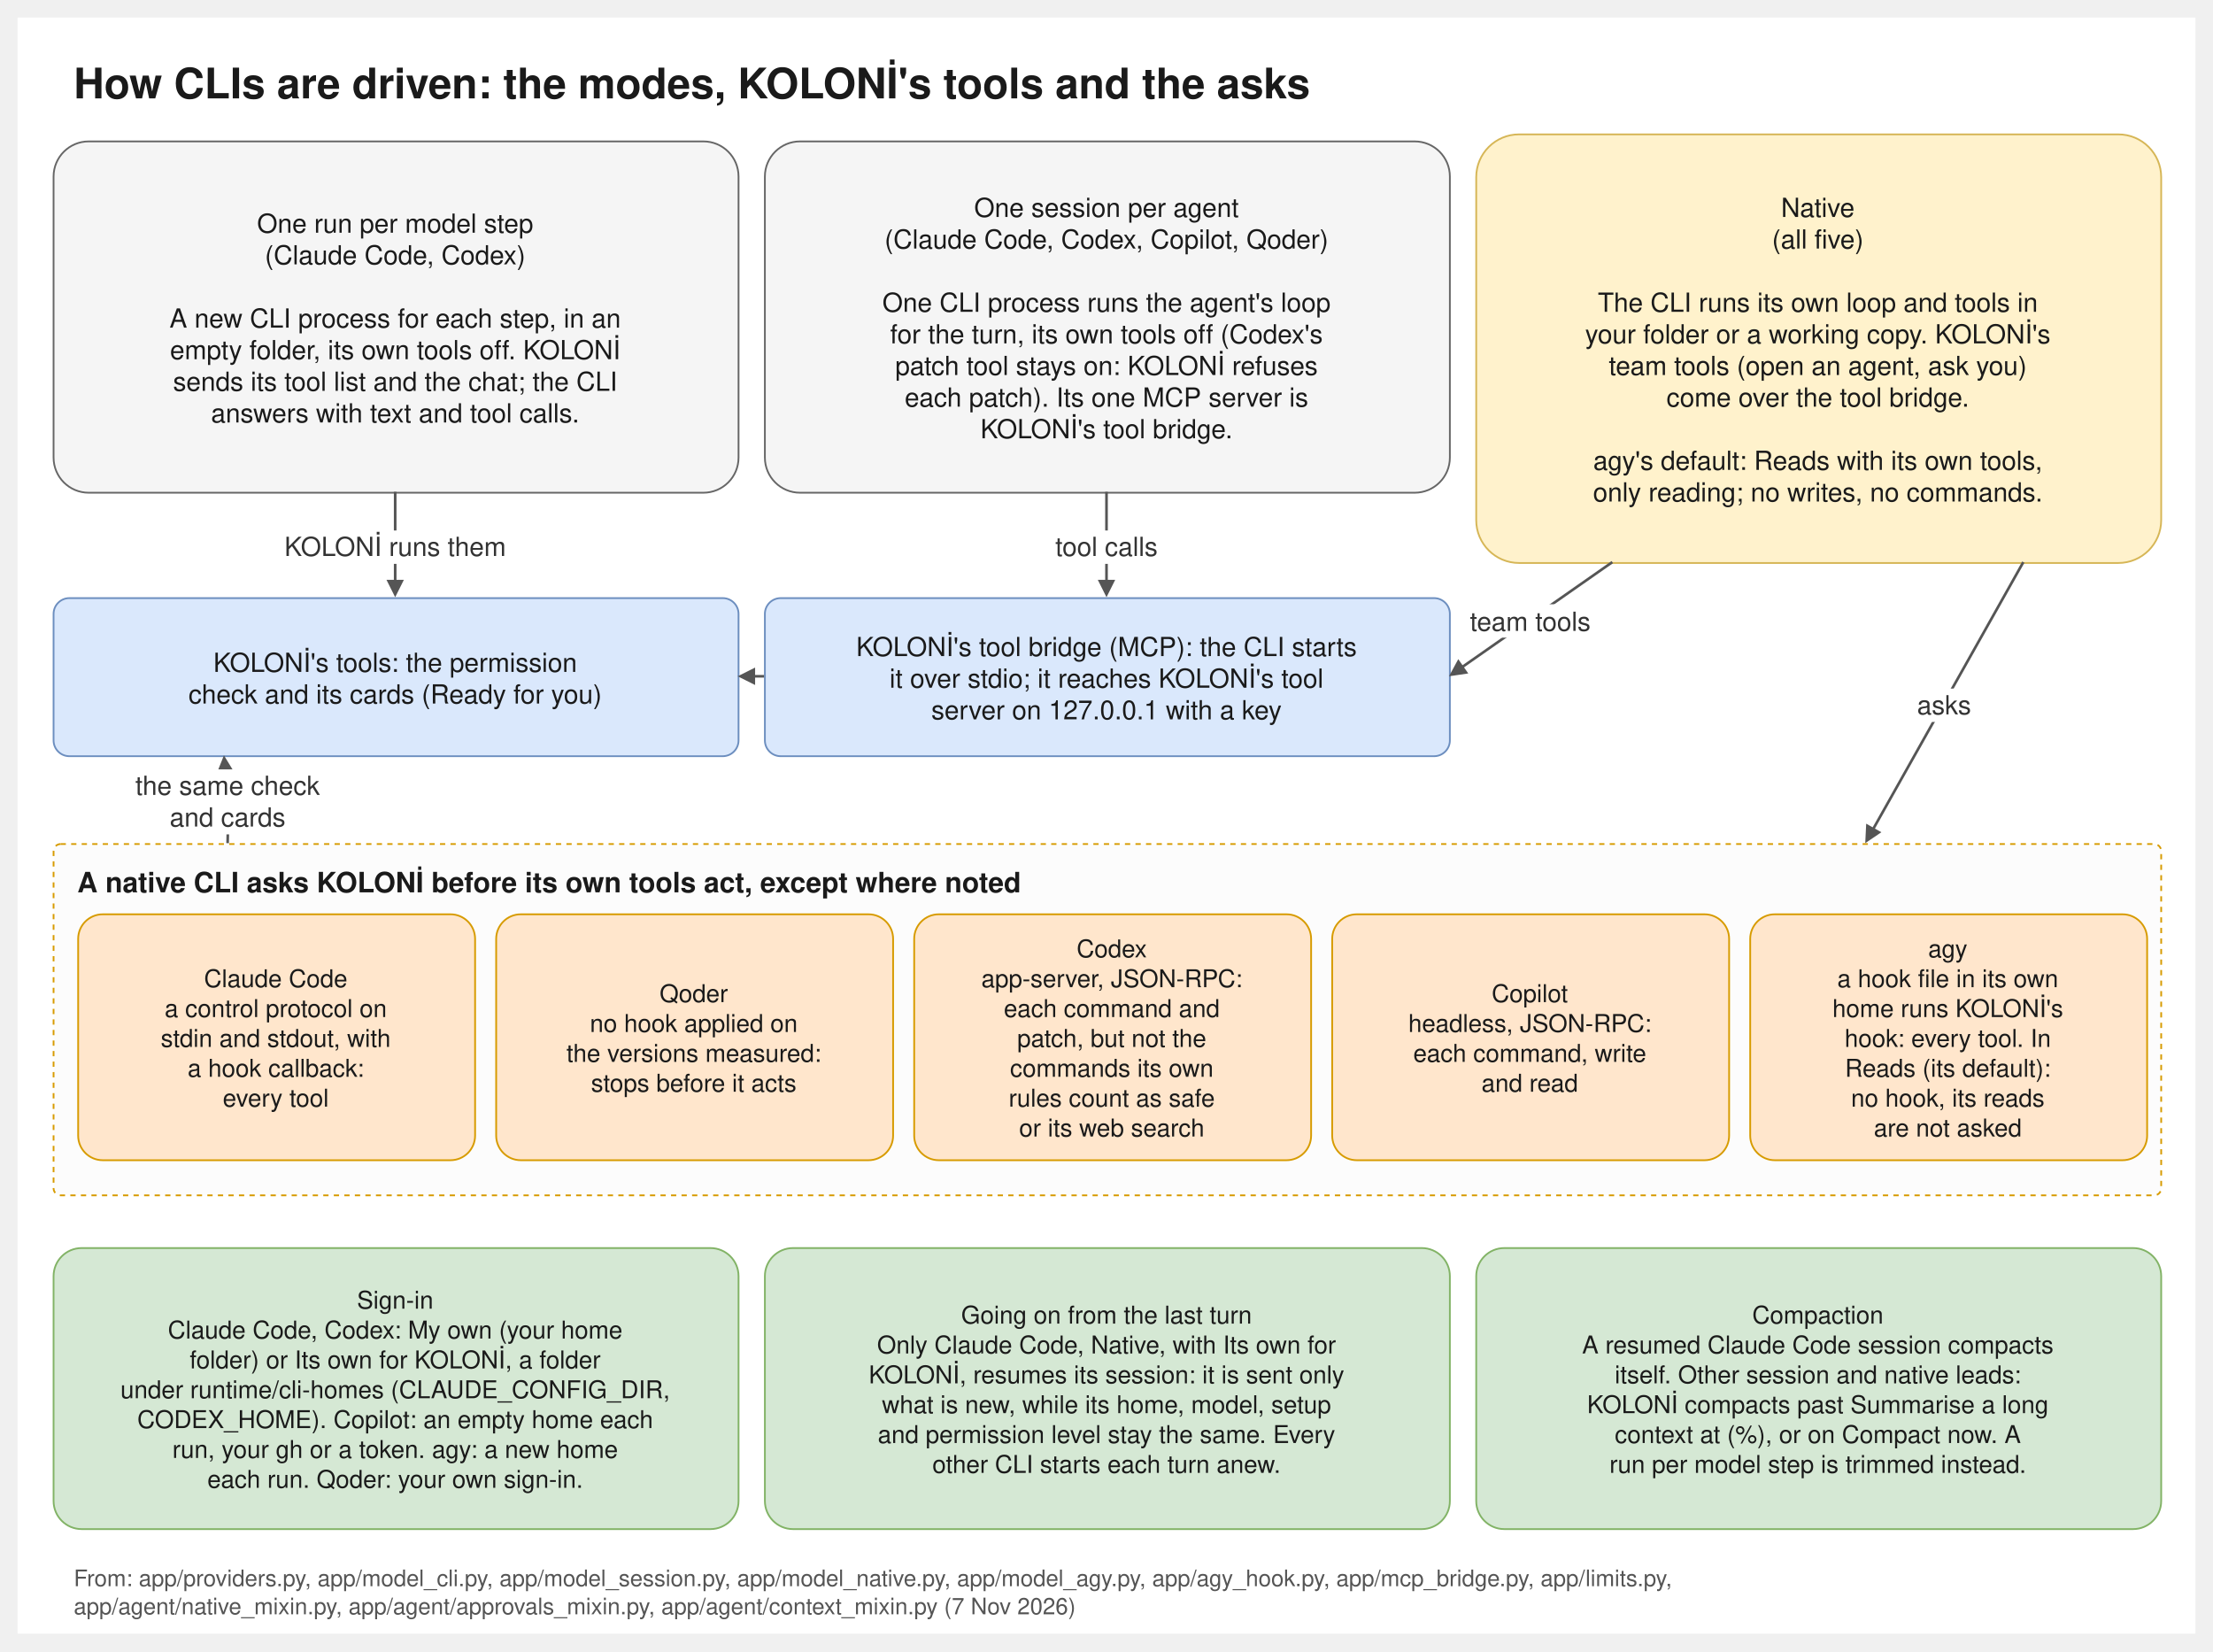
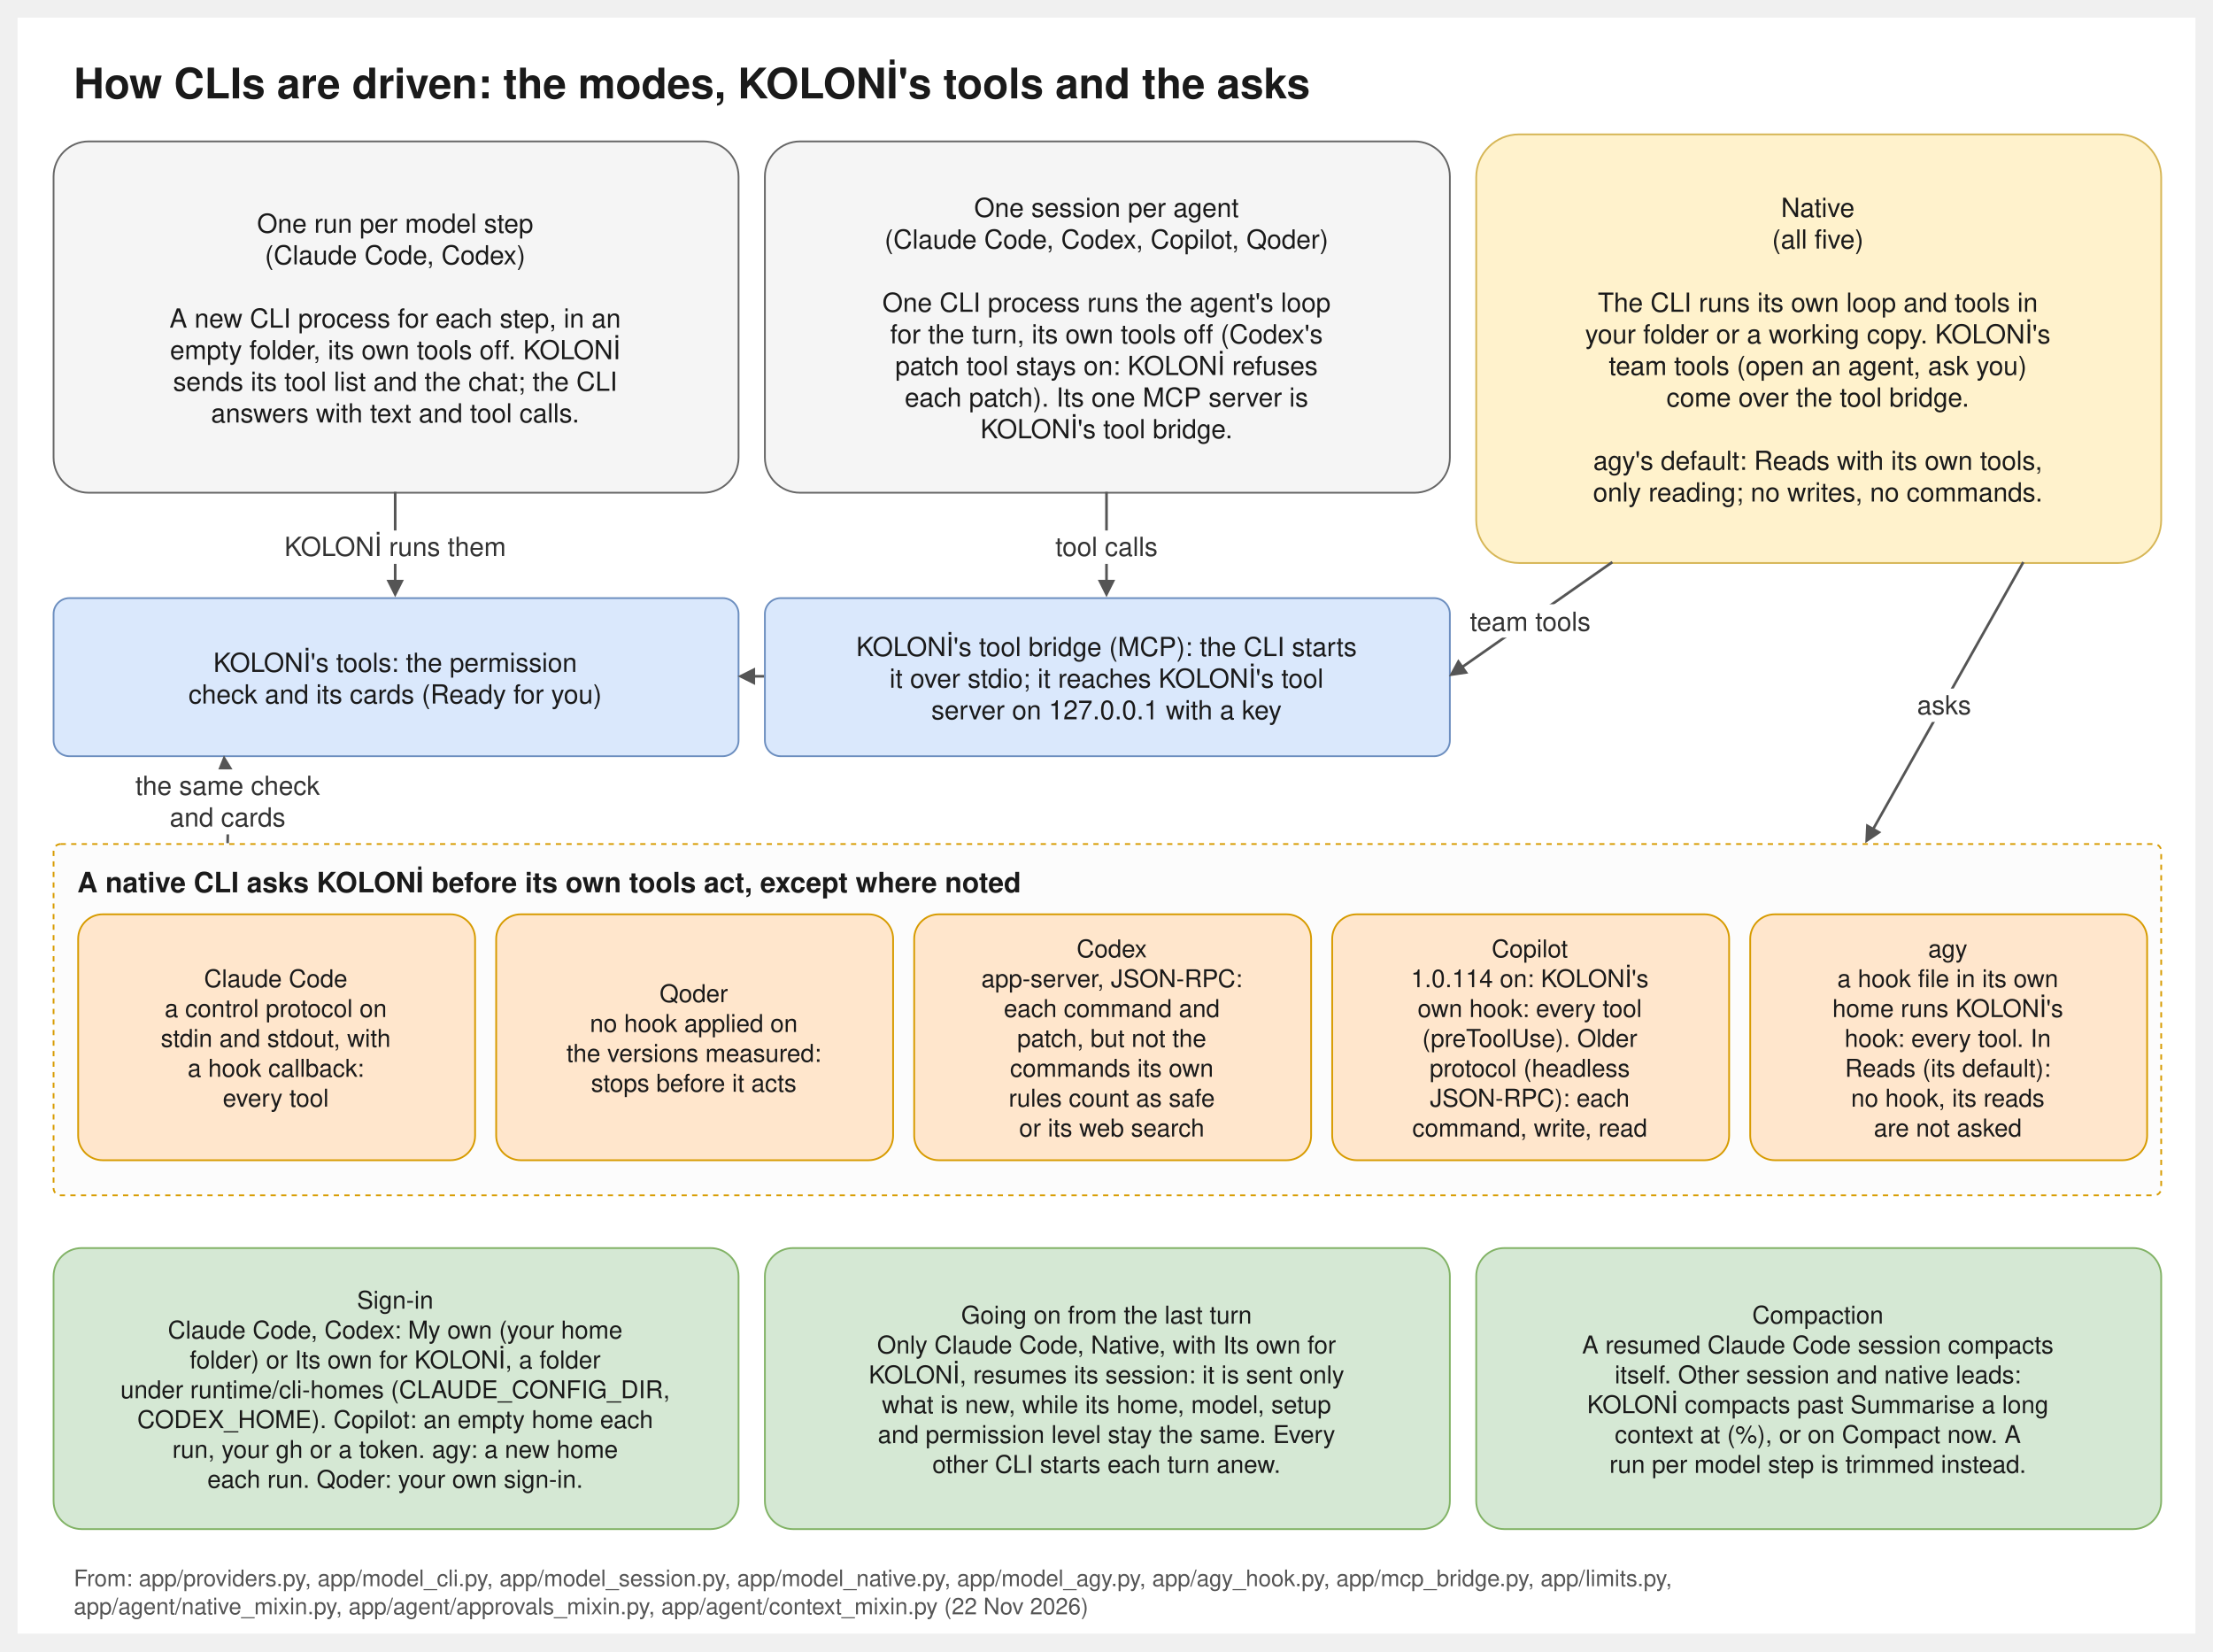
<svg xmlns="http://www.w3.org/2000/svg" style="background: transparent; background-color: transparent;" version="1.1" width="1260px" height="940px" viewBox="0 0 1260 940">
  <defs />
  <g>
    <g data-cell-id="0">
      <g data-cell-id="1">
        <g data-cell-id="backdrop">
          <g>
            <rect x="10" y="10" width="1240" height="920" fill="#ffffff" stroke="none" pointer-events="all" style="fill: light-dark(rgb(255, 255, 255), rgb(18, 18, 18));" />
          </g>
        </g>
        <g data-cell-id="title">
          <g>
            <rect x="40" y="26" width="1180" height="36" fill="none" stroke="none" pointer-events="all" />
          </g>
          <g>
            <g fill="#1a1a1a" font-family="Helvetica" font-weight="bold" text-anchor="start" font-size="24px" style="fill: light-dark(rgb(26, 26, 26), rgb(215, 215, 215));">
              <text x="42" y="56">How CLIs are driven: the modes, KOLONİ's tools and the asks</text>
            </g>
          </g>
        </g>
        <g data-cell-id="step">
          <g transform="translate(0.5,0.5)">
            <rect x="30" y="80" width="390" height="200" rx="20" ry="20" fill="#f5f5f5" stroke="#666666" pointer-events="all" style="fill: light-dark(rgb(245, 245, 245), rgb(26, 26, 26)); stroke: light-dark(rgb(102, 102, 102), rgb(149, 149, 149));" />
          </g>
          <g>
            <g fill="#1a1a1a" font-family="Helvetica" text-anchor="middle" font-size="15px" style="fill: light-dark(rgb(26, 26, 26), rgb(215, 215, 215));">
              <text x="225" y="132.5">One run per model step</text>
              <text x="225" y="150.5">(Claude Code, Codex)</text>
              <text x="225" y="186.5">A new CLI process for each step, in an</text>
              <text x="225" y="204.5">empty folder, its own tools off. KOLONİ</text>
              <text x="225" y="222.5">sends its tool list and the chat; the CLI</text>
              <text x="225" y="240.5">answers with text and tool calls.</text>
            </g>
          </g>
        </g>
        <g data-cell-id="session">
          <g transform="translate(0.5,0.5)">
            <rect x="435" y="80" width="390" height="200" rx="20" ry="20" fill="#f5f5f5" stroke="#666666" pointer-events="all" style="fill: light-dark(rgb(245, 245, 245), rgb(26, 26, 26)); stroke: light-dark(rgb(102, 102, 102), rgb(149, 149, 149));" />
          </g>
          <g>
            <g fill="#1a1a1a" font-family="Helvetica" text-anchor="middle" font-size="15px" style="fill: light-dark(rgb(26, 26, 26), rgb(215, 215, 215));">
              <text x="630" y="123.5">One session per agent</text>
              <text x="630" y="141.5">(Claude Code, Codex, Copilot, Qoder)</text>
              <text x="630" y="177.5">One CLI process runs the agent's loop</text>
              <text x="630" y="195.5">for the turn, its own tools off (Codex's</text>
              <text x="630" y="213.5">patch tool stays on: KOLONİ refuses</text>
              <text x="630" y="231.5">each patch). Its one MCP server is</text>
              <text x="630" y="249.5">KOLONİ's tool bridge.</text>
            </g>
          </g>
        </g>
        <g data-cell-id="native">
          <g transform="translate(0.5,0.5)">
            <rect x="840" y="76" width="390" height="244" rx="24.4" ry="24.4" fill="#fff2cc" stroke="#d6b656" pointer-events="all" style="fill: light-dark(rgb(255, 242, 204), rgb(40, 29, 0)); stroke: light-dark(rgb(214, 182, 86), rgb(109, 81, 0));" />
          </g>
          <g>
            <g fill="#1a1a1a" font-family="Helvetica" text-anchor="middle" font-size="15px" style="fill: light-dark(rgb(26, 26, 26), rgb(215, 215, 215));">
              <text x="1035" y="123.5">Native</text>
              <text x="1035" y="141.5">(all five)</text>
              <text x="1035" y="177.5">The CLI runs its own loop and tools in</text>
              <text x="1035" y="195.5">your folder or a working copy. KOLONİ's</text>
              <text x="1035" y="213.5">team tools (open an agent, ask you)</text>
              <text x="1035" y="231.5">come over the tool bridge.</text>
              <text x="1035" y="267.5">agy's default: Reads with its own tools,</text>
              <text x="1035" y="285.5">only reading; no writes, no commands.</text>
            </g>
          </g>
        </g>
        <g data-cell-id="tools">
          <g transform="translate(0.5,0.5)">
            <rect x="30" y="340" width="390" height="90" rx="9" ry="9" fill="#dae8fc" stroke="#6c8ebf" pointer-events="all" style="fill: light-dark(rgb(218, 232, 252), rgb(29, 41, 59)); stroke: light-dark(rgb(108, 142, 191), rgb(92, 121, 163));" />
          </g>
          <g>
            <g fill="#1a1a1a" font-family="Helvetica" text-anchor="middle" font-size="15px" style="fill: light-dark(rgb(26, 26, 26), rgb(215, 215, 215));">
              <text x="225" y="382.5">KOLONİ's tools: the permission</text>
              <text x="225" y="400.5">check and its cards (Ready for you)</text>
            </g>
          </g>
        </g>
        <g data-cell-id="bridge">
          <g transform="translate(0.5,0.5)">
            <rect x="435" y="340" width="390" height="90" rx="9" ry="9" fill="#dae8fc" stroke="#6c8ebf" pointer-events="all" style="fill: light-dark(rgb(218, 232, 252), rgb(29, 41, 59)); stroke: light-dark(rgb(108, 142, 191), rgb(92, 121, 163));" />
          </g>
          <g>
            <g fill="#1a1a1a" font-family="Helvetica" text-anchor="middle" font-size="15px" style="fill: light-dark(rgb(26, 26, 26), rgb(215, 215, 215));">
              <text x="630" y="373.5">KOLONİ's tool bridge (MCP): the CLI starts</text>
              <text x="630" y="391.5">it over stdio; it reaches KOLONİ's tool</text>
              <text x="630" y="409.5">server on 127.0.0.1 with a key</text>
            </g>
          </g>
        </g>
        <g data-cell-id="e7">
          <g>
            <path d="M 225 280 L 225 330.82" fill="none" stroke="#555555" stroke-width="1.5" stroke-miterlimit="10" pointer-events="stroke" style="stroke: light-dark(rgb(85, 85, 85), rgb(164, 164, 164));" />
            <path d="M 225 338.32 L 221.25 330.82 L 228.75 330.82 Z" fill="#555555" stroke="#555555" stroke-width="1.5" stroke-miterlimit="10" pointer-events="all" style="fill: light-dark(rgb(85, 85, 85), rgb(164, 164, 164)); stroke: light-dark(rgb(85, 85, 85), rgb(164, 164, 164));" />
          </g>
          <g>
            <g fill="#333333" font-family="Helvetica" text-anchor="middle" font-size="15px" style="fill: light-dark(rgb(51, 51, 51), rgb(193, 193, 193));">
              <rect fill="#ffffff" stroke="none" x="161" y="302" width="130" height="19" stroke-width="0" style="fill: light-dark(rgb(255, 255, 255), rgb(18, 18, 18));" />
              <text x="225" y="316.5">KOLONİ runs them</text>
            </g>
          </g>
        </g>
        <g data-cell-id="e8">
          <g>
            <path d="M 630 280 L 630 330.82" fill="none" stroke="#555555" stroke-width="1.5" stroke-miterlimit="10" pointer-events="stroke" style="stroke: light-dark(rgb(85, 85, 85), rgb(164, 164, 164));" />
            <path d="M 630 338.32 L 626.25 330.82 L 633.75 330.82 Z" fill="#555555" stroke="#555555" stroke-width="1.5" stroke-miterlimit="10" pointer-events="all" style="fill: light-dark(rgb(85, 85, 85), rgb(164, 164, 164)); stroke: light-dark(rgb(85, 85, 85), rgb(164, 164, 164));" />
          </g>
          <g>
            <g fill="#333333" font-family="Helvetica" text-anchor="middle" font-size="15px" style="fill: light-dark(rgb(51, 51, 51), rgb(193, 193, 193));">
              <rect fill="#ffffff" stroke="none" x="601" y="302" width="60" height="19" stroke-width="0" style="fill: light-dark(rgb(255, 255, 255), rgb(18, 18, 18));" />
              <text x="630" y="316.5">tool calls</text>
            </g>
          </g>
        </g>
        <g data-cell-id="e9">
          <g>
            <path d="M 918 320 L 832.52 379.74" fill="none" stroke="#555555" stroke-width="1.5" stroke-miterlimit="10" pointer-events="stroke" style="stroke: light-dark(rgb(85, 85, 85), rgb(164, 164, 164));" />
            <path d="M 826.37 384.04 L 830.37 376.67 L 834.67 382.82 Z" fill="#555555" stroke="#555555" stroke-width="1.5" stroke-miterlimit="10" pointer-events="all" style="fill: light-dark(rgb(85, 85, 85), rgb(164, 164, 164)); stroke: light-dark(rgb(85, 85, 85), rgb(164, 164, 164));" />
          </g>
          <g>
            <g fill="#333333" font-family="Helvetica" text-anchor="middle" font-size="15px" style="fill: light-dark(rgb(51, 51, 51), rgb(193, 193, 193));">
              <rect fill="#ffffff" stroke="none" x="836" y="344" width="71" height="19" stroke-width="0" style="fill: light-dark(rgb(255, 255, 255), rgb(18, 18, 18));" />
              <text x="871.28" y="359.15">team tools</text>
            </g>
          </g>
        </g>
        <g data-cell-id="e10">
          <g>
            <path d="M 435 385 L 429.18 385" fill="none" stroke="#555555" stroke-width="1.5" stroke-miterlimit="10" pointer-events="stroke" style="stroke: light-dark(rgb(85, 85, 85), rgb(164, 164, 164));" />
            <path d="M 421.68 385 L 429.18 381.25 L 429.18 388.75 Z" fill="#555555" stroke="#555555" stroke-width="1.5" stroke-miterlimit="10" pointer-events="all" style="fill: light-dark(rgb(85, 85, 85), rgb(164, 164, 164)); stroke: light-dark(rgb(85, 85, 85), rgb(164, 164, 164));" />
          </g>
        </g>
        <g data-cell-id="asks">
          <g transform="translate(0.5,0.5)">
            <rect x="30" y="480" width="1200" height="200" rx="4" ry="4" fill="#fcfcfc" stroke="#d79b00" stroke-dasharray="3 3" pointer-events="all" style="fill: light-dark(rgb(252, 252, 252), rgb(20, 20, 20)); stroke: light-dark(rgb(215, 155, 0), rgb(153, 101, 0));" />
          </g>
          <g>
            <g fill="#1a1a1a" font-family="Helvetica" font-weight="bold" text-anchor="start" font-size="16px" style="fill: light-dark(rgb(26, 26, 26), rgb(215, 215, 215));">
              <text x="44" y="508">A native CLI asks KOLONİ before its own tools act, except where noted</text>
            </g>
          </g>
        </g>
        <g data-cell-id="k0">
          <g transform="translate(0.5,0.5)">
            <rect x="44" y="520" width="226" height="140" rx="14" ry="14" fill="#ffe6cc" stroke="#d79b00" pointer-events="all" style="fill: light-dark(rgb(255, 230, 204), rgb(54, 33, 10)); stroke: light-dark(rgb(215, 155, 0), rgb(153, 101, 0));" />
          </g>
          <g>
            <g fill="#1a1a1a" font-family="Helvetica" text-anchor="middle" font-size="14px" style="fill: light-dark(rgb(26, 26, 26), rgb(215, 215, 215));">
              <text x="157" y="562">Claude Code</text>
              <text x="157" y="579">a control protocol on</text>
              <text x="157" y="596">stdin and stdout, with</text>
              <text x="157" y="613">a hook callback:</text>
              <text x="157" y="630">every tool</text>
            </g>
          </g>
        </g>
        <g data-cell-id="k1">
          <g transform="translate(0.5,0.5)">
            <rect x="282" y="520" width="226" height="140" rx="14" ry="14" fill="#ffe6cc" stroke="#d79b00" pointer-events="all" style="fill: light-dark(rgb(255, 230, 204), rgb(54, 33, 10)); stroke: light-dark(rgb(215, 155, 0), rgb(153, 101, 0));" />
          </g>
          <g>
            <g fill="#1a1a1a" font-family="Helvetica" text-anchor="middle" font-size="14px" style="fill: light-dark(rgb(26, 26, 26), rgb(215, 215, 215));">
              <text x="395" y="570.5">Qoder</text>
              <text x="395" y="587.5">no hook applied on</text>
              <text x="395" y="604.5">the versions measured:</text>
              <text x="395" y="621.5">stops before it acts</text>
            </g>
          </g>
        </g>
        <g data-cell-id="k2">
          <g transform="translate(0.5,0.5)">
            <rect x="520" y="520" width="226" height="140" rx="14" ry="14" fill="#ffe6cc" stroke="#d79b00" pointer-events="all" style="fill: light-dark(rgb(255, 230, 204), rgb(54, 33, 10)); stroke: light-dark(rgb(215, 155, 0), rgb(153, 101, 0));" />
          </g>
          <g>
            <g fill="#1a1a1a" font-family="Helvetica" text-anchor="middle" font-size="14px" style="fill: light-dark(rgb(26, 26, 26), rgb(215, 215, 215));">
              <text x="633" y="545">Codex</text>
              <text x="633" y="562">app-server, JSON-RPC:</text>
              <text x="633" y="579">each command and</text>
              <text x="633" y="596">patch, but not the</text>
              <text x="633" y="613">commands its own</text>
              <text x="633" y="630">rules count as safe</text>
              <text x="633" y="647">or its web search</text>
            </g>
          </g>
        </g>
        <g data-cell-id="k3">
          <g transform="translate(0.5,0.5)">
            <rect x="758" y="520" width="226" height="140" rx="14" ry="14" fill="#ffe6cc" stroke="#d79b00" pointer-events="all" style="fill: light-dark(rgb(255, 230, 204), rgb(54, 33, 10)); stroke: light-dark(rgb(215, 155, 0), rgb(153, 101, 0));" />
          </g>
          <g>
            <g fill="#1a1a1a" font-family="Helvetica" text-anchor="middle" font-size="14px" style="fill: light-dark(rgb(26, 26, 26), rgb(215, 215, 215));">
-               <text x="871" y="570.5">Copilot</text>
-               <text x="871" y="587.5">headless, JSON-RPC:</text>
-               <text x="871" y="604.5">each command, write</text>
-               <text x="871" y="621.5">and read</text>
+               <text x="871" y="545">Copilot</text>
+               <text x="871" y="562">1.0.114 on: KOLONİ's</text>
+               <text x="871" y="579">own hook: every tool</text>
+               <text x="871" y="596">(preToolUse). Older</text>
+               <text x="871" y="613">protocol (headless</text>
+               <text x="871" y="630">JSON-RPC): each</text>
+               <text x="871" y="647">command, write, read</text>
            </g>
          </g>
        </g>
        <g data-cell-id="k4">
          <g transform="translate(0.5,0.5)">
            <rect x="996" y="520" width="226" height="140" rx="14" ry="14" fill="#ffe6cc" stroke="#d79b00" pointer-events="all" style="fill: light-dark(rgb(255, 230, 204), rgb(54, 33, 10)); stroke: light-dark(rgb(215, 155, 0), rgb(153, 101, 0));" />
          </g>
          <g>
            <g fill="#1a1a1a" font-family="Helvetica" text-anchor="middle" font-size="14px" style="fill: light-dark(rgb(26, 26, 26), rgb(215, 215, 215));">
              <text x="1109" y="545">agy</text>
              <text x="1109" y="562">a hook file in its own</text>
              <text x="1109" y="579">home runs KOLONİ's</text>
              <text x="1109" y="596">hook: every tool. In</text>
              <text x="1109" y="613">Reads (its default):</text>
              <text x="1109" y="630">no hook, its reads</text>
              <text x="1109" y="647">are not asked</text>
            </g>
          </g>
        </g>
        <g data-cell-id="e17">
          <g>
            <path d="M 1152 320 L 1066.5 472" fill="none" stroke="#555555" stroke-width="1.5" stroke-miterlimit="10" pointer-events="stroke" style="stroke: light-dark(rgb(85, 85, 85), rgb(164, 164, 164));" />
            <path d="M 1062.82 478.54 L 1063.23 470.16 L 1069.77 473.84 Z" fill="#555555" stroke="#555555" stroke-width="1.5" stroke-miterlimit="10" pointer-events="all" style="fill: light-dark(rgb(85, 85, 85), rgb(164, 164, 164)); stroke: light-dark(rgb(85, 85, 85), rgb(164, 164, 164));" />
          </g>
          <g>
            <g fill="#333333" font-family="Helvetica" text-anchor="middle" font-size="15px" style="fill: light-dark(rgb(51, 51, 51), rgb(193, 193, 193));">
              <rect fill="#ffffff" stroke="none" x="1091" y="392" width="33" height="19" stroke-width="0" style="fill: light-dark(rgb(255, 255, 255), rgb(18, 18, 18));" />
              <text x="1106.9" y="406.68">asks</text>
            </g>
          </g>
        </g>
        <g data-cell-id="e18">
          <g>
            <path d="M 129.6 480 L 129.8 470 Q 130 460 129.17 450.03 L 128.26 439.15" fill="none" stroke="#555555" stroke-width="1.5" stroke-miterlimit="10" pointer-events="stroke" style="stroke: light-dark(rgb(85, 85, 85), rgb(164, 164, 164));" />
            <path d="M 127.64 431.67 L 132 438.83 L 124.53 439.46 Z" fill="#555555" stroke="#555555" stroke-width="1.5" stroke-miterlimit="10" pointer-events="all" style="fill: light-dark(rgb(85, 85, 85), rgb(164, 164, 164)); stroke: light-dark(rgb(85, 85, 85), rgb(164, 164, 164));" />
          </g>
          <g>
            <g fill="#333333" font-family="Helvetica" text-anchor="middle" font-size="15px" style="fill: light-dark(rgb(51, 51, 51), rgb(193, 193, 193));">
              <rect fill="#ffffff" stroke="none" x="77" y="438" width="107" height="37" stroke-width="0" style="fill: light-dark(rgb(255, 255, 255), rgb(18, 18, 18));" />
              <text x="129.59" y="452.52">the same check</text>
              <text x="129.59" y="470.52">and cards</text>
            </g>
          </g>
        </g>
        <g data-cell-id="homes">
          <g transform="translate(0.5,0.5)">
            <rect x="30" y="710" width="390" height="160" rx="16" ry="16" fill="#d5e8d4" stroke="#82b366" pointer-events="all" style="fill: light-dark(rgb(213, 232, 212), rgb(31, 47, 30)); stroke: light-dark(rgb(130, 179, 102), rgb(68, 110, 44));" />
          </g>
          <g>
            <g fill="#1a1a1a" font-family="Helvetica" text-anchor="middle" font-size="14px" style="fill: light-dark(rgb(26, 26, 26), rgb(215, 215, 215));">
              <text x="225" y="745">Sign-in</text>
              <text x="225" y="762">Claude Code, Codex: My own (your home</text>
              <text x="225" y="779">folder) or Its own for KOLONİ, a folder</text>
              <text x="225" y="796">under runtime/cli-homes (CLAUDE_CONFIG_DIR,</text>
              <text x="225" y="813">CODEX_HOME). Copilot: an empty home each</text>
              <text x="225" y="830">run, your gh or a token. agy: a new home</text>
              <text x="225" y="847">each run. Qoder: your own sign-in.</text>
            </g>
          </g>
        </g>
        <g data-cell-id="resume">
          <g transform="translate(0.5,0.5)">
            <rect x="435" y="710" width="390" height="160" rx="16" ry="16" fill="#d5e8d4" stroke="#82b366" pointer-events="all" style="fill: light-dark(rgb(213, 232, 212), rgb(31, 47, 30)); stroke: light-dark(rgb(130, 179, 102), rgb(68, 110, 44));" />
          </g>
          <g>
            <g fill="#1a1a1a" font-family="Helvetica" text-anchor="middle" font-size="14px" style="fill: light-dark(rgb(26, 26, 26), rgb(215, 215, 215));">
              <text x="630" y="753.5">Going on from the last turn</text>
              <text x="630" y="770.5">Only Claude Code, Native, with Its own for</text>
              <text x="630" y="787.5">KOLONİ, resumes its session: it is sent only</text>
              <text x="630" y="804.5">what is new, while its home, model, setup</text>
              <text x="630" y="821.5">and permission level stay the same. Every</text>
              <text x="630" y="838.5">other CLI starts each turn anew.</text>
            </g>
          </g>
        </g>
        <g data-cell-id="compact">
          <g transform="translate(0.5,0.5)">
            <rect x="840" y="710" width="390" height="160" rx="16" ry="16" fill="#d5e8d4" stroke="#82b366" pointer-events="all" style="fill: light-dark(rgb(213, 232, 212), rgb(31, 47, 30)); stroke: light-dark(rgb(130, 179, 102), rgb(68, 110, 44));" />
          </g>
          <g>
            <g fill="#1a1a1a" font-family="Helvetica" text-anchor="middle" font-size="14px" style="fill: light-dark(rgb(26, 26, 26), rgb(215, 215, 215));">
              <text x="1035" y="753.5">Compaction</text>
              <text x="1035" y="770.5">A resumed Claude Code session compacts</text>
              <text x="1035" y="787.5">itself. Other session and native leads:</text>
              <text x="1035" y="804.5">KOLONİ compacts past Summarise a long</text>
              <text x="1035" y="821.5">context at (%), or on Compact now. A</text>
              <text x="1035" y="838.5">run per model step is trimmed instead.</text>
            </g>
          </g>
        </g>
        <g data-cell-id="footer">
          <g>
            <rect x="40" y="884" width="1180" height="40" fill="none" stroke="none" pointer-events="all" />
          </g>
          <g>
            <g fill="#555555" font-family="Helvetica" text-anchor="start" font-size="13px" style="fill: light-dark(rgb(85, 85, 85), rgb(164, 164, 164));">
              <text x="42" y="903">From: app/providers.py, app/model_cli.py, app/model_session.py, app/model_native.py, app/model_agy.py, app/agy_hook.py, app/mcp_bridge.py, app/limits.py,</text>
-               <text x="42" y="919">app/agent/native_mixin.py, app/agent/approvals_mixin.py, app/agent/context_mixin.py (7 Nov 2026)</text>
+               <text x="42" y="919">app/agent/native_mixin.py, app/agent/approvals_mixin.py, app/agent/context_mixin.py (22 Nov 2026)</text>
            </g>
          </g>
        </g>
      </g>
    </g>
  </g>
</svg>
